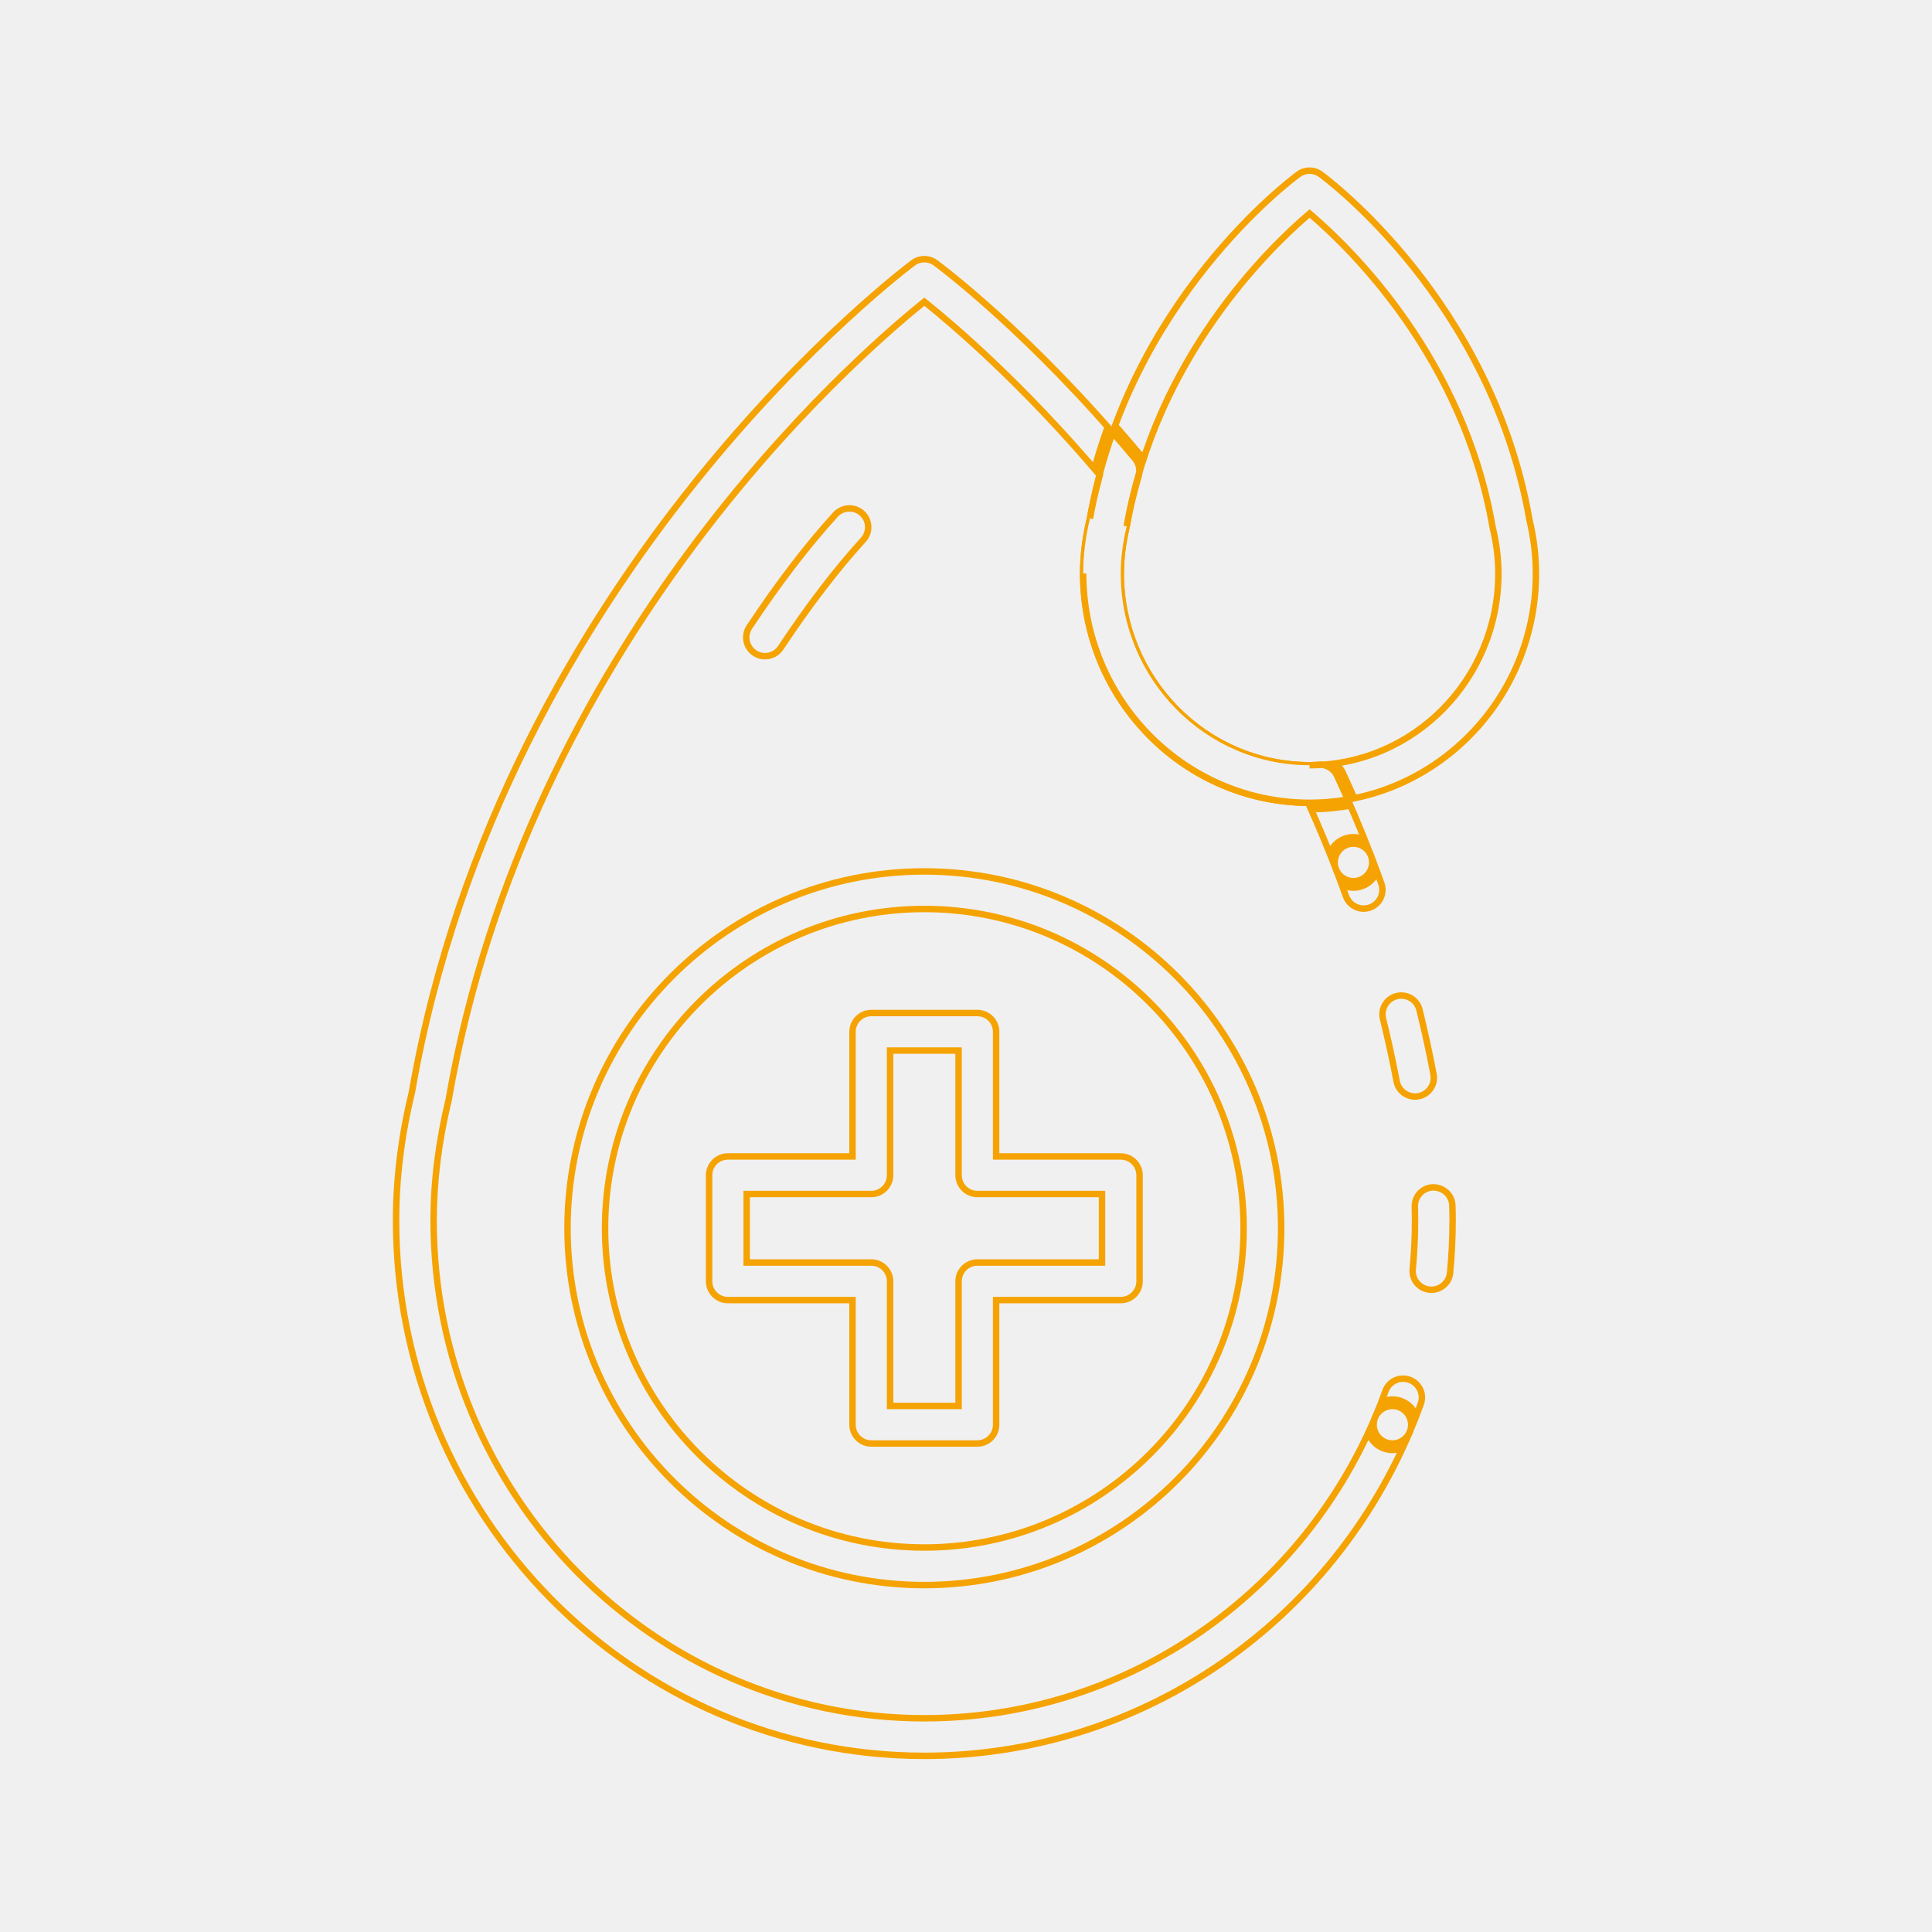
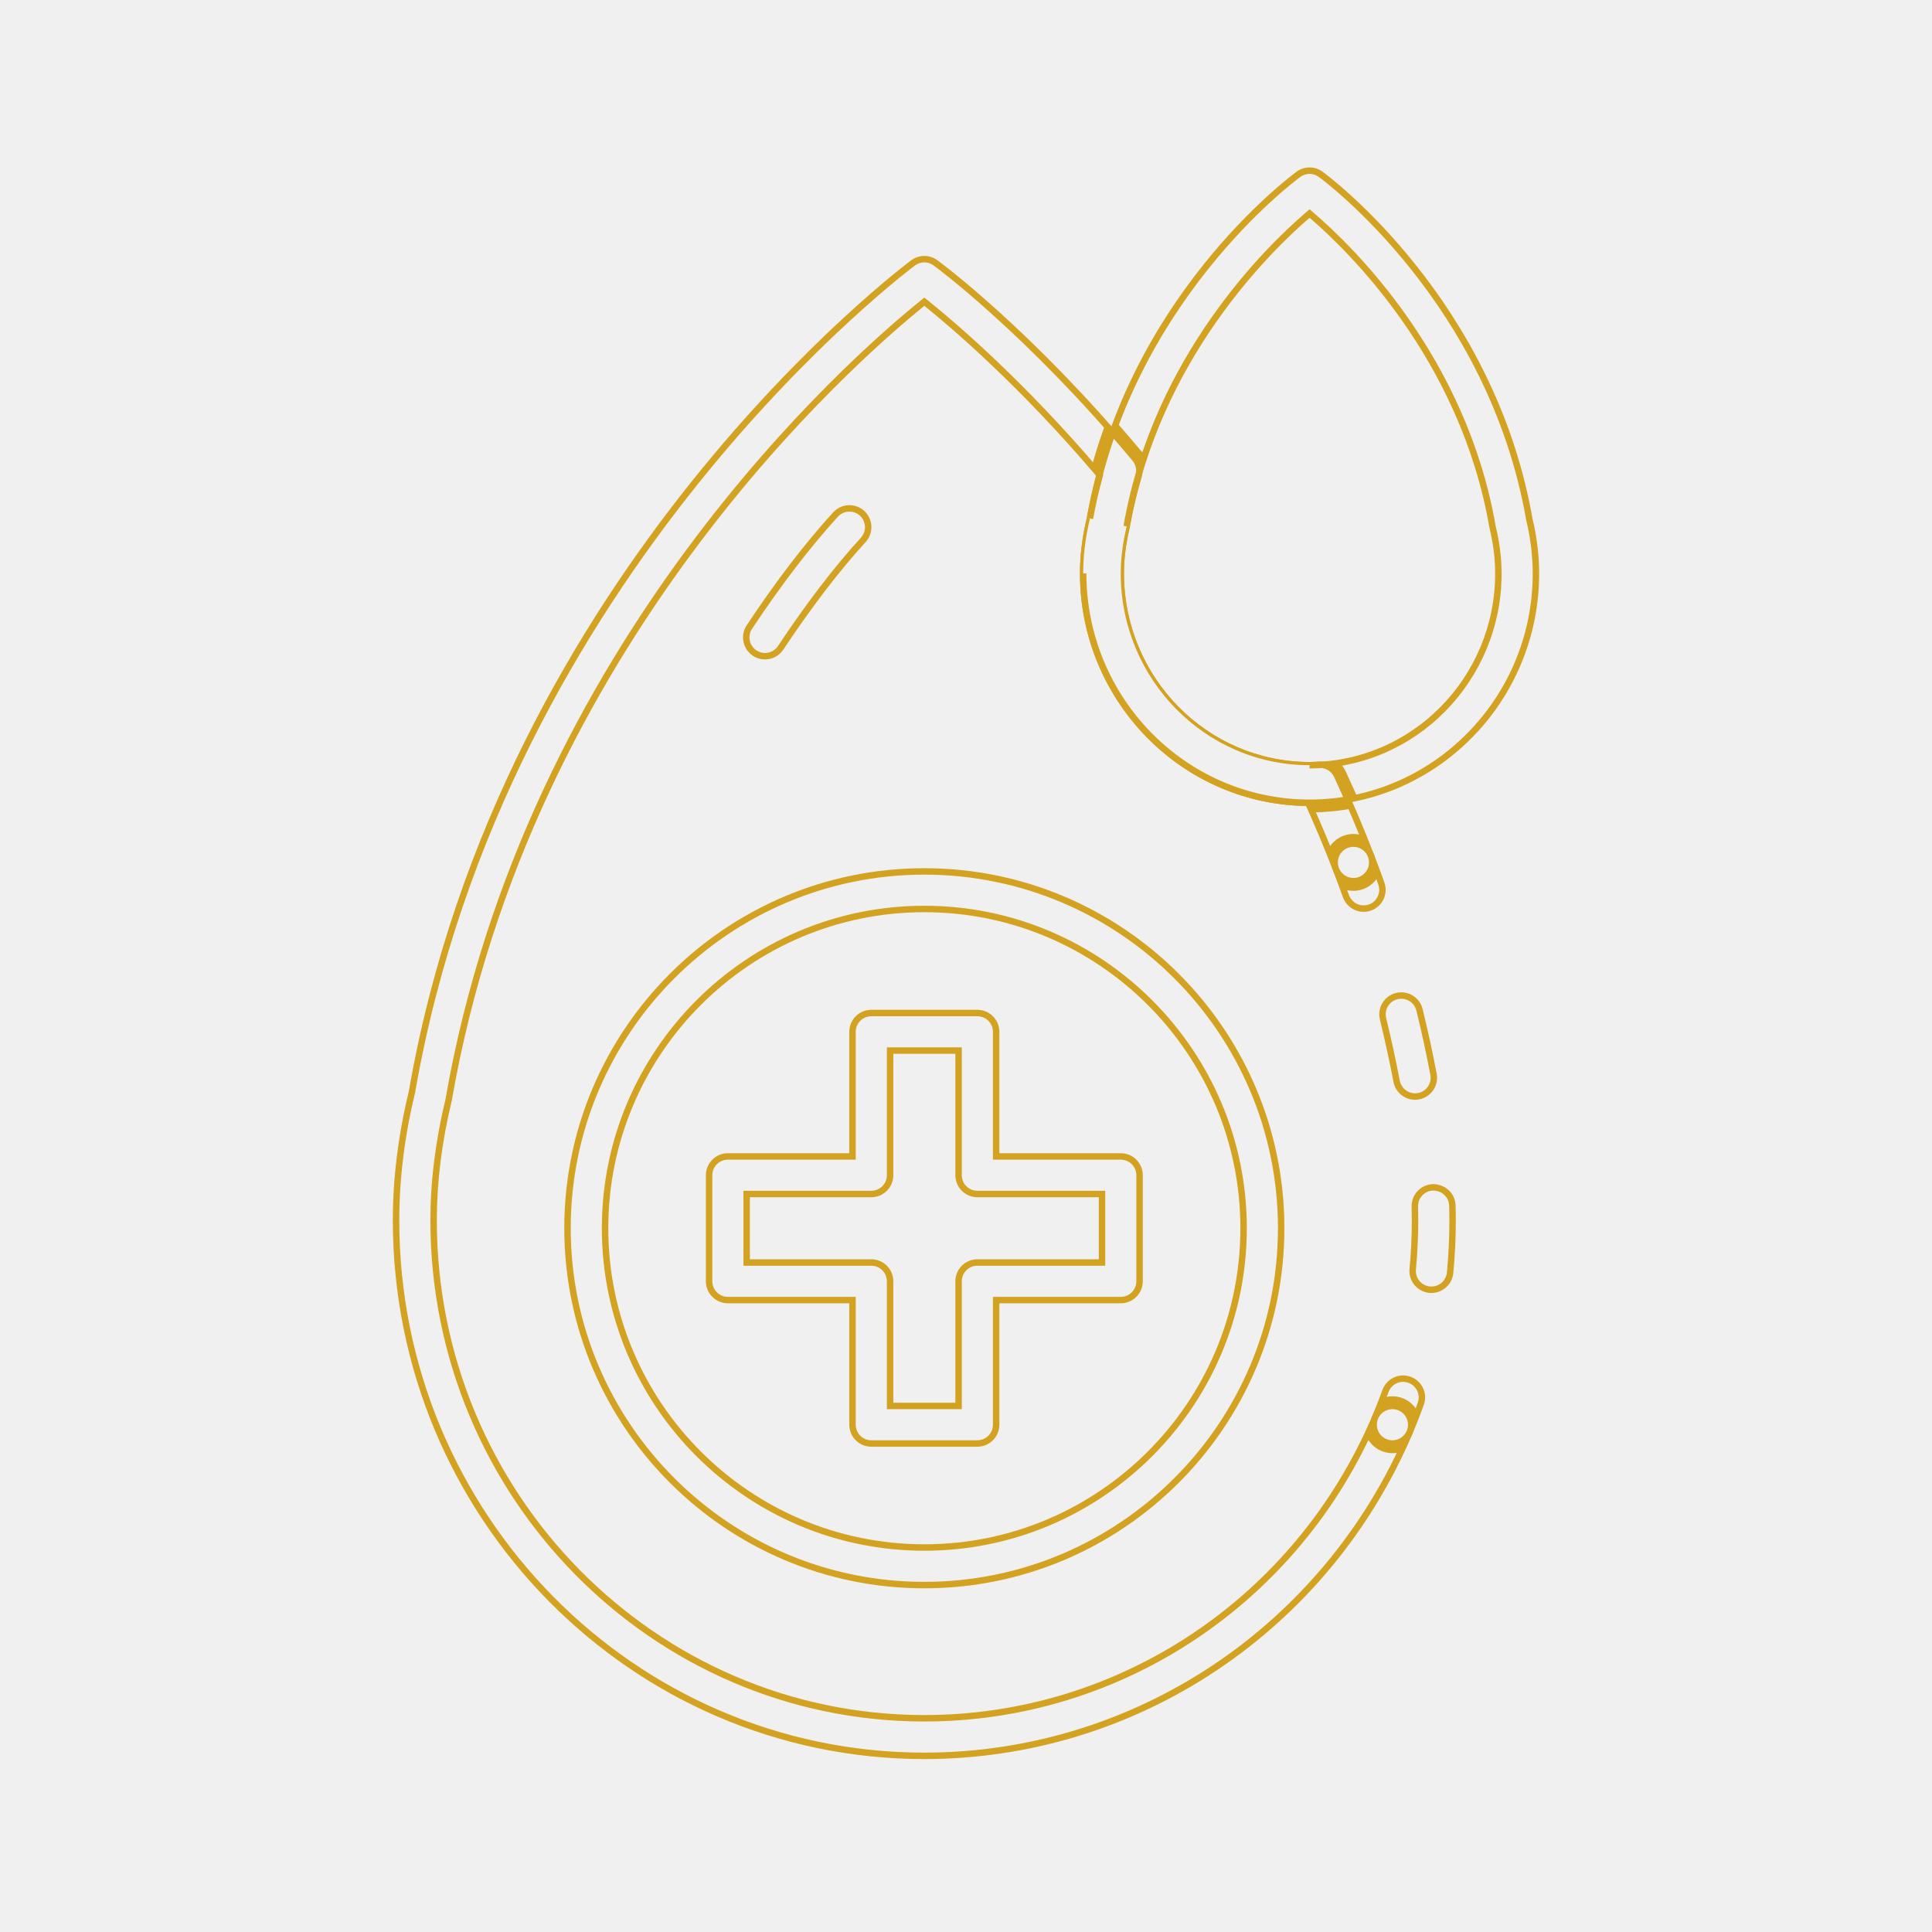
<svg xmlns="http://www.w3.org/2000/svg" width="300" height="300" viewBox="0 0 300 300" fill="none">
  <mask id="path-1-inside-1_3564_1316" fill="white">
    <path d="M216.213 224.647C215.768 224.647 215.314 224.56 214.878 224.375C213.143 223.637 212.334 221.631 213.07 219.894C213.637 218.56 214.169 217.205 214.662 215.835C215.303 214.06 217.26 213.138 219.035 213.78C220.809 214.42 221.73 216.378 221.09 218.152C220.551 219.642 219.975 221.117 219.36 222.567C218.806 223.866 217.543 224.647 216.213 224.647Z" />
    <path d="M222.273 200.773C222.165 200.773 222.055 200.769 221.944 200.758C220.065 200.577 218.688 198.909 218.868 197.032C219.106 194.544 219.226 192.011 219.226 189.501C219.226 188.794 219.215 188.089 219.195 187.386C219.137 185.5 220.621 183.926 222.507 183.87C224.451 183.868 225.967 185.329 226.023 187.182C226.048 187.952 226.059 188.723 226.059 189.501C226.059 192.226 225.927 194.979 225.669 197.681C225.501 199.45 224.013 200.773 222.273 200.773ZM219.727 170.772C218.119 170.772 216.686 169.63 216.375 167.994C215.766 164.785 215.057 161.529 214.269 158.317C213.82 156.484 214.941 154.634 216.774 154.185C218.609 153.738 220.457 154.857 220.905 156.689C221.721 160.016 222.456 163.392 223.087 166.717C223.438 168.572 222.222 170.36 220.369 170.711C220.154 170.751 219.938 170.772 219.727 170.772Z" />
    <path d="M211.747 141.589C210.346 141.589 209.034 140.722 208.531 139.328C208.024 137.915 207.504 136.521 206.972 135.138C206.296 133.377 207.174 131.402 208.936 130.723C210.689 130.057 212.672 130.922 213.351 132.687C213.9 134.115 214.438 135.559 214.963 137.02C215.599 138.794 214.679 140.751 212.901 141.39C212.521 141.525 212.129 141.589 211.747 141.589Z" />
    <path d="M143.53 273.146C98.023 273.146 61 235.625 61 189.504C61 182.998 61.829 176.276 63.467 169.524C77.611 88.016 140.875 40.869 141.513 40.402C142.714 39.521 144.349 39.521 145.55 40.402C146.141 40.835 160.202 51.237 176.626 70.9C177.353 71.772 177.6 72.945 177.287 74.035C176.44 76.976 175.855 79.448 175.443 81.819C174.822 84.421 174.529 86.781 174.529 89.049C174.529 105.191 187.457 118.322 203.348 118.322C203.628 118.322 203.904 118.3 204.179 118.282L204.793 118.244C206.161 118.173 207.475 118.956 208.062 120.219C209.959 124.313 211.739 128.507 213.348 132.686C214.027 134.446 213.15 136.423 211.389 137.101C209.638 137.777 207.652 136.903 206.974 135.141C205.687 131.801 204.285 128.449 202.802 125.149C183.395 124.853 167.696 108.772 167.696 89.049C167.696 86.24 168.054 83.34 168.757 80.431C169.089 78.487 169.569 76.345 170.226 73.91C158.386 59.958 147.82 50.938 143.534 47.491C132.794 56.164 82.438 100.146 70.15 170.912C68.596 177.358 67.831 183.54 67.831 189.502C67.831 231.856 101.789 266.313 143.529 266.313C173.787 266.313 201.082 248.091 213.069 219.893C213.807 218.161 215.814 217.351 217.55 218.085C219.287 218.823 220.096 220.83 219.36 222.567C206.297 253.293 176.533 273.146 143.53 273.146Z" />
    <path d="M143.529 246.63C112.702 246.63 87.622 221.55 87.622 190.72C87.622 159.893 112.702 134.814 143.529 134.814C174.359 134.814 199.438 159.894 199.438 190.72C199.438 221.55 174.359 246.63 143.529 246.63ZM143.529 141.646C116.47 141.646 94.454 163.661 94.454 190.72C94.454 217.782 116.47 239.797 143.529 239.797C170.591 239.797 192.606 217.782 192.606 190.72C192.606 163.661 170.591 141.646 143.529 141.646Z" />
    <path d="M151.764 224.645H135.296C133.41 224.645 131.879 223.115 131.879 221.229V202.374H113.024C111.138 202.374 109.608 200.844 109.608 198.958V182.489C109.608 180.603 111.138 179.073 113.024 179.073H131.879V160.218C131.879 158.332 133.41 156.802 135.296 156.802H151.764C153.65 156.802 155.18 158.332 155.18 160.218V179.073H174.035C175.921 179.073 177.451 180.603 177.451 182.489V198.958C177.451 200.844 175.921 202.374 174.035 202.374H155.18V221.229C155.18 223.115 153.65 224.645 151.764 224.645ZM138.712 217.813H148.348V198.957C148.348 197.071 149.878 195.541 151.764 195.541H170.62V185.905H151.764C149.878 185.905 148.348 184.375 148.348 182.489V163.634H138.712V182.489C138.712 184.375 137.182 185.905 135.296 185.905H116.441V195.541H135.296C137.182 195.541 138.712 197.071 138.712 198.957V217.813Z" />
    <path d="M118.79 102.394C118.141 102.394 117.485 102.209 116.904 101.824C115.332 100.781 114.903 98.662 115.946 97.089C120.492 90.235 125.011 84.335 129.376 79.555C130.651 78.161 132.808 78.067 134.202 79.337C135.595 80.609 135.692 82.769 134.42 84.164C130.292 88.685 125.992 94.303 121.639 100.866C120.981 101.858 119.896 102.394 118.79 102.394Z" />
    <path d="M203.347 125.153C183.689 125.153 167.696 108.956 167.696 89.049C167.696 86.24 168.054 83.34 168.757 80.431C174.633 46.55 200.243 27.457 201.33 26.661C202.531 25.78 204.163 25.78 205.364 26.661C206.451 27.454 232.01 46.508 237.966 80.539C238.653 83.413 239 86.273 239 89.048C239 108.956 223.008 125.153 203.347 125.153ZM203.352 33.816C197.383 38.947 179.951 55.867 175.443 81.819C174.822 84.421 174.529 86.781 174.529 89.049C174.529 105.191 187.457 118.322 203.348 118.322C219.24 118.322 232.168 105.191 232.168 89.049C232.168 86.781 231.874 84.422 231.299 82.037C231.281 81.966 231.265 81.893 231.254 81.819C226.733 55.787 209.323 38.931 203.352 33.816Z" />
  </mask>
-   <path d="M174.957 81.703C174.328 84.338 174.029 86.736 174.029 89.049H175.029C175.029 86.825 175.316 84.505 175.929 81.935L174.957 81.703ZM174.029 89.049C174.029 105.46 187.174 118.822 203.348 118.822V117.822C187.741 117.822 175.029 104.922 175.029 89.049H174.029ZM168.196 89.049C168.196 86.282 168.548 83.421 169.243 80.548L168.271 80.313C167.559 83.258 167.196 86.198 167.196 89.049H168.196ZM214.878 224.375L214.486 225.296L214.488 225.296L214.878 224.375ZM213.07 219.894L212.15 219.503L212.149 219.504L213.07 219.894ZM214.662 215.835L213.722 215.496L213.722 215.496L214.662 215.835ZM219.035 213.78L218.694 214.72L218.695 214.721L219.035 213.78ZM221.09 218.152L222.03 218.492L222.03 218.492L221.09 218.152ZM219.36 222.567L220.28 222.958L220.28 222.958L219.36 222.567ZM221.944 200.758L222.048 199.763L222.04 199.762L221.944 200.758ZM218.868 197.032L219.864 197.128L219.864 197.127L218.868 197.032ZM219.195 187.386L220.195 187.358L220.195 187.356L219.195 187.386ZM222.507 183.87L222.506 182.87L222.492 182.87L222.477 182.871L222.507 183.87ZM226.023 187.182L225.023 187.212L225.023 187.214L226.023 187.182ZM225.669 197.681L224.674 197.586L224.674 197.587L225.669 197.681ZM216.375 167.994L217.358 167.807V167.807L216.375 167.994ZM214.269 158.317L213.298 158.555L213.298 158.555L214.269 158.317ZM216.774 154.185L216.537 153.213L216.536 153.214L216.774 154.185ZM220.905 156.689L219.934 156.927L219.934 156.927L220.905 156.689ZM223.087 166.717L224.07 166.531L224.07 166.53L223.087 166.717ZM220.369 170.711L220.552 171.694L220.556 171.694L220.369 170.711ZM208.531 139.328L207.59 139.666L207.59 139.667L208.531 139.328ZM206.972 135.138L206.038 135.496L206.039 135.497L206.972 135.138ZM208.936 130.723L208.58 129.789L208.577 129.79L208.936 130.723ZM213.351 132.687L212.417 133.046L212.417 133.046L213.351 132.687ZM214.963 137.02L215.904 136.682L215.904 136.681L214.963 137.02ZM212.901 141.39L213.236 142.332L213.239 142.331L212.901 141.39ZM63.467 169.524L64.438 169.759L64.446 169.727L64.452 169.695L63.467 169.524ZM141.513 40.402L142.104 41.209L142.105 41.208L141.513 40.402ZM145.55 40.402L144.958 41.208L144.959 41.209L145.55 40.402ZM176.626 70.9L177.394 70.259L177.393 70.259L176.626 70.9ZM177.287 74.035L178.248 74.312L178.248 74.311L177.287 74.035ZM175.443 81.819L174.458 81.648L176.428 81.99L175.443 81.819ZM204.179 118.282L204.118 117.284L204.114 117.284L204.179 118.282ZM204.793 118.244L204.741 117.245L204.731 117.246L204.793 118.244ZM208.062 120.219L208.969 119.798L208.969 119.797L208.062 120.219ZM213.348 132.686L212.415 133.046L212.415 133.046L213.348 132.686ZM211.389 137.101L211.029 136.168L211.028 136.168L211.389 137.101ZM206.974 135.141L207.907 134.782L207.907 134.782L206.974 135.141ZM202.802 125.149L203.714 124.739L203.453 124.159L202.817 124.149L202.802 125.149ZM168.757 80.431L167.771 80.262L169.742 80.602L168.757 80.431ZM170.226 73.91L171.192 74.171L171.329 73.663L170.989 73.263L170.226 73.91ZM143.534 47.491L144.16 46.711L143.532 46.206L142.905 46.713L143.534 47.491ZM70.15 170.912L71.123 171.146L71.13 171.115L71.136 171.083L70.15 170.912ZM213.069 219.893L212.149 219.501L212.149 219.502L213.069 219.893ZM217.55 218.085L217.941 217.165L217.94 217.164L217.55 218.085ZM131.879 202.374H132.879V201.374H131.879V202.374ZM131.879 179.073V180.073H132.879V179.073H131.879ZM155.18 179.073H154.18V180.073H155.18V179.073ZM155.18 202.374V201.374H154.18V202.374H155.18ZM138.712 217.813H137.712V218.813H138.712V217.813ZM148.348 217.813V218.813H149.348V217.813H148.348ZM170.62 195.541V196.541H171.62V195.541H170.62ZM170.62 185.905H171.62V184.905H170.62V185.905ZM148.348 163.634H149.348V162.634H148.348V163.634ZM138.712 163.634V162.634H137.712V163.634H138.712ZM116.441 185.905V184.905H115.441V185.905H116.441ZM116.441 195.541H115.441V196.541H116.441V195.541ZM116.904 101.824L116.352 102.657L116.352 102.657L116.904 101.824ZM115.946 97.089L116.779 97.642L116.779 97.642L115.946 97.089ZM129.376 79.555L128.638 78.881L128.638 78.881L129.376 79.555ZM134.202 79.337L134.877 78.599L134.876 78.598L134.202 79.337ZM134.42 84.164L135.159 84.838L135.159 84.837L134.42 84.164ZM121.639 100.866L122.472 101.419L122.472 101.418L121.639 100.866ZM201.33 26.661L201.921 27.468L201.921 27.467L201.33 26.661ZM205.364 26.661L204.772 27.467L204.774 27.468L205.364 26.661ZM237.966 80.539L236.981 80.712L236.986 80.742L236.993 80.772L237.966 80.539ZM239 89.048H238V89.048L239 89.048ZM203.352 33.816L204.002 33.056L203.351 32.498L202.7 33.057L203.352 33.816ZM231.299 82.037L232.271 81.802L232.269 81.796L231.299 82.037ZM231.254 81.819L232.243 81.671L232.242 81.66L232.24 81.648L231.254 81.819ZM216.213 223.647C215.898 223.647 215.577 223.586 215.268 223.455L214.488 225.296C215.051 225.534 215.637 225.647 216.213 225.647V223.647ZM215.27 223.455C214.043 222.933 213.47 221.514 213.991 220.284L212.149 219.504C211.198 221.748 212.244 224.341 214.486 225.296L215.27 223.455ZM213.99 220.285C214.565 218.934 215.103 217.562 215.603 216.174L213.722 215.496C213.234 216.848 212.709 218.186 212.15 219.503L213.99 220.285ZM215.603 216.175C216.056 214.917 217.441 214.267 218.694 214.72L219.375 212.84C217.079 212.008 214.549 213.203 213.722 215.496L215.603 216.175ZM218.695 214.721C219.951 215.174 220.602 216.559 220.149 217.813L222.03 218.492C222.858 216.197 221.667 213.667 219.374 212.839L218.695 214.721ZM220.149 217.813C219.617 219.287 219.047 220.744 218.439 222.176L220.28 222.958C220.903 221.49 221.486 219.998 222.03 218.492L220.149 217.813ZM218.44 222.175C218.049 223.093 217.156 223.647 216.213 223.647V225.647C217.93 225.647 219.564 224.639 220.28 222.959L218.44 222.175ZM222.273 199.773C222.191 199.773 222.118 199.77 222.048 199.763L221.841 201.752C221.993 201.768 222.138 201.773 222.273 201.773V199.773ZM222.04 199.762C220.71 199.635 219.736 198.454 219.864 197.128L217.873 196.937C217.64 199.365 219.421 201.52 221.849 201.753L222.04 199.762ZM219.864 197.127C220.105 194.607 220.226 192.042 220.226 189.501H218.226C218.226 191.979 218.108 194.48 217.873 196.937L219.864 197.127ZM220.226 189.501C220.226 188.784 220.215 188.069 220.195 187.358L218.196 187.415C218.216 188.109 218.226 188.804 218.226 189.501H220.226ZM220.195 187.356C220.154 186.023 221.203 184.909 222.536 184.87L222.477 182.871C220.039 182.943 218.121 184.978 218.196 187.417L220.195 187.356ZM222.508 184.87C223.931 184.869 224.985 185.92 225.023 187.212L227.022 187.152C226.95 184.738 224.97 182.868 222.506 182.87L222.508 184.87ZM225.023 187.214C225.048 187.972 225.059 188.733 225.059 189.501H227.059C227.059 188.714 227.047 187.931 227.022 187.15L225.023 187.214ZM225.059 189.501C225.059 192.194 224.929 194.916 224.674 197.586L226.665 197.777C226.926 195.043 227.059 192.258 227.059 189.501H225.059ZM224.674 197.587C224.555 198.837 223.502 199.773 222.273 199.773V201.773C224.523 201.773 226.447 200.064 226.665 197.776L224.674 197.587ZM219.727 169.772C218.59 169.772 217.577 168.963 217.358 167.807L215.393 168.18C215.795 170.298 217.647 171.772 219.727 171.772V169.772ZM217.358 167.807C216.745 164.581 216.032 161.307 215.24 158.079L213.298 158.555C214.081 161.75 214.787 164.989 215.393 168.18L217.358 167.807ZM215.24 158.079C214.923 156.782 215.716 155.474 217.011 155.156L216.536 153.214C214.166 153.794 212.717 156.186 213.298 158.555L215.24 158.079ZM217.01 155.157C218.311 154.84 219.617 155.633 219.934 156.927L221.877 156.451C221.296 154.081 218.906 152.636 216.537 153.213L217.01 155.157ZM219.934 156.927C220.746 160.237 221.477 163.596 222.105 166.904L224.07 166.53C223.435 163.188 222.697 159.795 221.877 156.451L219.934 156.927ZM222.105 166.903C222.353 168.216 221.492 169.481 220.183 169.729L220.556 171.694C222.952 171.239 224.523 168.927 224.07 166.531L222.105 166.903ZM220.186 169.728C220.029 169.758 219.874 169.772 219.727 169.772V171.772C220.002 171.772 220.279 171.745 220.552 171.694L220.186 169.728ZM211.747 140.589C210.755 140.589 209.827 139.975 209.472 138.989L207.59 139.667C208.24 141.47 209.937 142.589 211.747 142.589V140.589ZM209.472 138.99C208.963 137.57 208.439 136.168 207.905 134.779L206.039 135.497C206.568 136.874 207.086 138.261 207.59 139.666L209.472 138.99ZM207.906 134.78C207.428 133.534 208.048 132.137 209.295 131.657L208.577 129.79C206.3 130.667 205.165 133.22 206.038 135.496L207.906 134.78ZM209.292 131.658C210.536 131.185 211.939 131.802 212.417 133.046L214.284 132.329C213.406 130.042 210.841 128.929 208.58 129.789L209.292 131.658ZM212.417 133.046C212.964 134.468 213.5 135.904 214.022 137.358L215.904 136.681C215.376 135.213 214.836 133.763 214.284 132.328L212.417 133.046ZM214.022 137.357C214.472 138.613 213.82 139.997 212.563 140.448L213.239 142.331C215.537 141.506 216.726 138.975 215.904 136.682L214.022 137.357ZM212.567 140.447C212.295 140.544 212.016 140.589 211.747 140.589V142.589C212.242 142.589 212.747 142.506 213.236 142.332L212.567 140.447ZM143.53 272.146C98.588 272.146 62 235.086 62 189.504H60C60 236.165 97.458 274.146 143.53 274.146V272.146ZM62 189.504C62 183.083 62.819 176.439 64.438 169.759L62.495 169.288C60.84 176.112 60 182.914 60 189.504H62ZM64.452 169.695C78.527 88.587 141.514 41.641 142.104 41.209L140.922 39.595C140.236 40.098 76.695 87.445 62.481 169.353L64.452 169.695ZM142.105 41.208C142.954 40.586 144.109 40.586 144.958 41.208L146.141 39.596C144.588 38.456 142.475 38.456 140.922 39.596L142.105 41.208ZM144.959 41.209C145.505 41.609 159.5 51.957 175.858 71.541L177.393 70.259C160.903 50.517 146.777 40.062 146.141 39.595L144.959 41.209ZM175.858 71.54C176.373 72.157 176.547 72.988 176.325 73.759L178.248 74.311C178.652 72.903 178.333 71.386 177.394 70.259L175.858 71.54ZM176.326 73.758C175.471 76.725 174.877 79.234 174.458 81.648L176.428 81.99C176.832 79.663 177.408 77.226 178.248 74.312L176.326 73.758ZM203.348 119.322C203.67 119.322 203.989 119.296 204.245 119.28L204.114 117.284C203.818 117.303 203.586 117.322 203.348 117.322V119.322ZM204.241 119.28L204.854 119.242L204.731 117.246L204.118 117.284L204.241 119.28ZM204.844 119.242C205.806 119.193 206.74 119.747 207.155 120.64L208.969 119.797C208.21 118.164 206.516 117.153 204.741 117.245L204.844 119.242ZM207.155 120.639C209.043 124.714 210.813 128.888 212.415 133.046L214.281 132.327C212.664 128.127 210.876 123.912 208.969 119.798L207.155 120.639ZM212.415 133.046C212.895 134.29 212.275 135.688 211.029 136.168L211.748 138.034C214.025 137.157 215.158 134.601 214.281 132.327L212.415 133.046ZM211.028 136.168C209.793 136.645 208.387 136.027 207.907 134.782L206.041 135.501C206.918 137.779 209.484 138.909 211.749 138.034L211.028 136.168ZM207.907 134.782C206.613 131.424 205.204 128.055 203.714 124.739L201.89 125.559C203.366 128.843 204.76 132.178 206.041 135.501L207.907 134.782ZM202.817 124.149C183.967 123.862 168.696 108.236 168.696 89.049H166.696C166.696 109.307 182.823 125.844 202.787 126.149L202.817 124.149ZM169.743 80.599C170.068 78.692 170.54 76.582 171.192 74.171L169.261 73.649C168.597 76.108 168.109 78.281 167.771 80.262L169.743 80.599ZM170.989 73.263C159.098 59.252 148.483 50.188 144.16 46.711L142.907 48.27C147.157 51.688 157.674 60.665 169.464 74.557L170.989 73.263ZM142.905 46.713C132.109 55.432 81.516 99.61 69.165 170.741L71.136 171.083C83.36 100.683 133.479 56.897 144.162 48.269L142.905 46.713ZM69.178 170.678C67.607 177.192 66.831 183.454 66.831 189.502H68.831C68.831 183.626 69.584 177.523 71.123 171.146L69.178 170.678ZM66.831 189.502C66.831 232.395 101.223 267.313 143.529 267.313V265.313C102.355 265.313 68.831 231.318 68.831 189.502H66.831ZM143.529 267.313C174.195 267.313 201.848 248.846 213.99 220.285L212.149 219.502C200.316 247.337 173.379 265.313 143.529 265.313V267.313ZM213.989 220.285C214.511 219.061 215.931 218.486 217.161 219.006L217.94 217.164C215.696 216.216 213.104 217.261 212.149 219.501L213.989 220.285ZM217.159 219.006C218.387 219.528 218.96 220.947 218.439 222.177L220.28 222.957C221.231 220.713 220.188 218.119 217.941 217.165L217.159 219.006ZM218.439 222.176C205.531 252.538 176.125 272.146 143.53 272.146V274.146C176.94 274.146 207.063 254.047 220.28 222.958L218.439 222.176ZM143.529 245.63C113.254 245.63 88.622 220.998 88.622 190.72H86.622C86.622 222.102 112.15 247.63 143.529 247.63V245.63ZM88.622 190.72C88.622 160.446 113.254 135.814 143.529 135.814V133.814C112.15 133.814 86.622 159.341 86.622 190.72H88.622ZM143.529 135.814C173.806 135.814 198.438 160.446 198.438 190.72H200.438C200.438 159.342 174.911 133.814 143.529 133.814V135.814ZM198.438 190.72C198.438 220.998 173.806 245.63 143.529 245.63V247.63C174.911 247.63 200.438 222.102 200.438 190.72H198.438ZM143.529 140.646C115.917 140.646 93.454 163.109 93.454 190.72H95.454C95.454 164.214 117.022 142.646 143.529 142.646V140.646ZM93.454 190.72C93.454 218.335 115.917 240.797 143.529 240.797V238.797C117.022 238.797 95.454 217.23 95.454 190.72H93.454ZM143.529 240.797C171.143 240.797 193.606 218.335 193.606 190.72H191.606C191.606 217.23 170.039 238.797 143.529 238.797V240.797ZM193.606 190.72C193.606 163.109 171.143 140.646 143.529 140.646V142.646C170.039 142.646 191.606 164.214 191.606 190.72H193.606ZM151.764 223.645H135.296V225.645H151.764V223.645ZM135.296 223.645C133.962 223.645 132.879 222.562 132.879 221.229H130.879C130.879 223.667 132.857 225.645 135.296 225.645V223.645ZM132.879 221.229V202.374H130.879V221.229H132.879ZM131.879 201.374H113.024V203.374H131.879V201.374ZM113.024 201.374C111.691 201.374 110.608 200.291 110.608 198.958H108.608C108.608 201.396 110.586 203.374 113.024 203.374V201.374ZM110.608 198.958V182.489H108.608V198.958H110.608ZM110.608 182.489C110.608 181.155 111.691 180.073 113.024 180.073V178.073C110.586 178.073 108.608 180.051 108.608 182.489H110.608ZM113.024 180.073H131.879V178.073H113.024V180.073ZM132.879 179.073V160.218H130.879V179.073H132.879ZM132.879 160.218C132.879 158.884 133.962 157.802 135.296 157.802V155.802C132.857 155.802 130.879 157.78 130.879 160.218H132.879ZM135.296 157.802H151.764V155.802H135.296V157.802ZM151.764 157.802C153.098 157.802 154.18 158.884 154.18 160.218H156.18C156.18 157.78 154.202 155.802 151.764 155.802V157.802ZM154.18 160.218V179.073H156.18V160.218H154.18ZM155.18 180.073H174.035V178.073H155.18V180.073ZM174.035 180.073C175.369 180.073 176.451 181.155 176.451 182.489H178.451C178.451 180.051 176.473 178.073 174.035 178.073V180.073ZM176.451 182.489V198.958H178.451V182.489H176.451ZM176.451 198.958C176.451 200.291 175.369 201.374 174.035 201.374V203.374C176.473 203.374 178.451 201.396 178.451 198.958H176.451ZM174.035 201.374H155.18V203.374H174.035V201.374ZM154.18 202.374V221.229H156.18V202.374H154.18ZM154.18 221.229C154.18 222.562 153.098 223.645 151.764 223.645V225.645C154.202 225.645 156.18 223.667 156.18 221.229H154.18ZM138.712 218.813H148.348V216.813H138.712V218.813ZM149.348 217.813V198.957H147.348V217.813H149.348ZM149.348 198.957C149.348 197.623 150.43 196.541 151.764 196.541V194.541C149.326 194.541 147.348 196.519 147.348 198.957H149.348ZM151.764 196.541H170.62V194.541H151.764V196.541ZM171.62 195.541V185.905H169.62V195.541H171.62ZM170.62 184.905H151.764V186.905H170.62V184.905ZM151.764 184.905C150.43 184.905 149.348 183.822 149.348 182.489H147.348C147.348 184.927 149.326 186.905 151.764 186.905V184.905ZM149.348 182.489V163.634H147.348V182.489H149.348ZM148.348 162.634H138.712V164.634H148.348V162.634ZM137.712 163.634V182.489H139.712V163.634H137.712ZM137.712 182.489C137.712 183.822 136.629 184.905 135.296 184.905V186.905C137.734 186.905 139.712 184.927 139.712 182.489H137.712ZM135.296 184.905H116.441V186.905H135.296V184.905ZM115.441 185.905V195.541H117.441V185.905H115.441ZM116.441 196.541H135.296V194.541H116.441V196.541ZM135.296 196.541C136.629 196.541 137.712 197.623 137.712 198.957H139.712C139.712 196.519 137.734 194.541 135.296 194.541V196.541ZM137.712 198.957V217.813H139.712V198.957H137.712ZM118.79 101.394C118.332 101.394 117.869 101.264 117.457 100.991L116.352 102.657C117.101 103.155 117.951 103.394 118.79 103.394V101.394ZM117.457 100.991C116.345 100.253 116.041 98.754 116.779 97.642L115.113 96.536C113.764 98.569 114.319 101.309 116.352 102.657L117.457 100.991ZM116.779 97.642C121.304 90.82 125.792 84.962 130.115 80.23L128.638 78.881C124.23 83.707 119.68 89.65 115.113 96.537L116.779 97.642ZM130.115 80.23C131.015 79.244 132.541 79.177 133.529 80.077L134.876 78.598C133.075 76.958 130.286 77.077 128.638 78.881L130.115 80.23ZM133.528 80.076C134.512 80.975 134.582 82.502 133.681 83.49L135.159 84.837C136.803 83.035 136.677 80.244 134.877 78.599L133.528 80.076ZM133.682 83.489C129.511 88.057 125.179 93.719 120.806 100.313L122.472 101.418C126.804 94.888 131.074 89.312 135.159 84.838L133.682 83.489ZM120.806 100.313C120.34 101.014 119.575 101.394 118.79 101.394V103.394C120.217 103.394 121.621 102.701 122.472 101.419L120.806 100.313ZM203.347 124.153C184.253 124.153 168.696 108.416 168.696 89.049H166.696C166.696 109.496 183.125 126.153 203.347 126.153V124.153ZM169.742 80.602C175.549 47.119 200.885 28.226 201.921 27.468L200.739 25.854C199.6 26.688 173.717 45.981 167.771 80.26L169.742 80.602ZM201.921 27.467C202.771 26.844 203.924 26.844 204.772 27.467L205.956 25.855C204.403 24.715 202.292 24.715 200.739 25.854L201.921 27.467ZM204.774 27.468C205.807 28.222 231.094 47.076 236.981 80.712L238.951 80.367C232.926 45.939 207.096 26.686 205.954 25.853L204.774 27.468ZM236.993 80.772C237.663 83.574 238 86.356 238 89.048H240C240 86.19 239.642 83.252 238.938 80.307L236.993 80.772ZM238 89.048C238 108.416 222.444 124.153 203.347 124.153V126.153C223.572 126.153 240 109.496 240 89.048L238 89.048ZM202.7 33.057C196.668 38.242 179.025 55.354 174.458 81.648L176.428 81.99C180.877 56.379 198.098 39.651 204.004 34.574L202.7 33.057ZM203.348 119.322C219.807 119.322 233.168 105.729 233.168 89.049H231.168C231.168 104.654 218.673 117.322 203.348 117.322V119.322ZM233.168 89.049C233.168 86.695 232.863 84.257 232.271 81.802L230.327 82.272C230.885 84.586 231.168 86.867 231.168 89.049H233.168ZM232.269 81.796C232.256 81.744 232.248 81.703 232.243 81.671L230.265 81.967C230.283 82.082 230.306 82.189 230.328 82.278L232.269 81.796ZM232.24 81.648C227.659 55.274 210.038 38.227 204.002 33.056L202.701 34.575C208.608 39.636 225.807 56.3 230.269 81.99L232.24 81.648Z" fill="#f5a302" mask="url(#path-1-inside-1_3564_1316)" />
+   <path d="M174.957 81.703C174.328 84.338 174.029 86.736 174.029 89.049H175.029C175.029 86.825 175.316 84.505 175.929 81.935L174.957 81.703ZM174.029 89.049C174.029 105.46 187.174 118.822 203.348 118.822V117.822C187.741 117.822 175.029 104.922 175.029 89.049H174.029ZM168.196 89.049C168.196 86.282 168.548 83.421 169.243 80.548L168.271 80.313C167.559 83.258 167.196 86.198 167.196 89.049H168.196ZM214.878 224.375L214.486 225.296L214.488 225.296L214.878 224.375ZM213.07 219.894L212.15 219.503L212.149 219.504L213.07 219.894ZM214.662 215.835L213.722 215.496L213.722 215.496L214.662 215.835ZM219.035 213.78L218.694 214.72L218.695 214.721L219.035 213.78ZM221.09 218.152L222.03 218.492L222.03 218.492L221.09 218.152ZM219.36 222.567L220.28 222.958L220.28 222.958L219.36 222.567ZM221.944 200.758L222.048 199.763L222.04 199.762L221.944 200.758ZM218.868 197.032L219.864 197.128L219.864 197.127L218.868 197.032ZM219.195 187.386L220.195 187.358L220.195 187.356L219.195 187.386ZM222.507 183.87L222.506 182.87L222.492 182.87L222.477 182.871L222.507 183.87ZM226.023 187.182L225.023 187.212L225.023 187.214L226.023 187.182ZM225.669 197.681L224.674 197.586L224.674 197.587L225.669 197.681ZM216.375 167.994L217.358 167.807V167.807L216.375 167.994ZM214.269 158.317L213.298 158.555L213.298 158.555L214.269 158.317ZM216.774 154.185L216.537 153.213L216.536 153.214L216.774 154.185ZM220.905 156.689L219.934 156.927L219.934 156.927L220.905 156.689ZM223.087 166.717L224.07 166.531L224.07 166.53L223.087 166.717ZM220.369 170.711L220.552 171.694L220.556 171.694L220.369 170.711ZM208.531 139.328L207.59 139.666L207.59 139.667L208.531 139.328ZM206.972 135.138L206.038 135.496L206.039 135.497L206.972 135.138ZM208.936 130.723L208.58 129.789L208.577 129.79L208.936 130.723ZM213.351 132.687L212.417 133.046L212.417 133.046L213.351 132.687ZM214.963 137.02L215.904 136.682L215.904 136.681L214.963 137.02ZM212.901 141.39L213.236 142.332L213.239 142.331L212.901 141.39ZM63.467 169.524L64.438 169.759L64.446 169.727L64.452 169.695L63.467 169.524ZM141.513 40.402L142.104 41.209L142.105 41.208L141.513 40.402ZM145.55 40.402L144.958 41.208L144.959 41.209L145.55 40.402ZM176.626 70.9L177.394 70.259L177.393 70.259L176.626 70.9ZM177.287 74.035L178.248 74.312L178.248 74.311L177.287 74.035ZM175.443 81.819L174.458 81.648L176.428 81.99L175.443 81.819ZM204.179 118.282L204.118 117.284L204.114 117.284L204.179 118.282ZM204.793 118.244L204.741 117.245L204.731 117.246L204.793 118.244ZM208.062 120.219L208.969 119.798L208.969 119.797L208.062 120.219ZM213.348 132.686L212.415 133.046L212.415 133.046L213.348 132.686ZM211.389 137.101L211.029 136.168L211.028 136.168L211.389 137.101ZM206.974 135.141L207.907 134.782L207.907 134.782L206.974 135.141ZM202.802 125.149L203.714 124.739L203.453 124.159L202.817 124.149L202.802 125.149ZM168.757 80.431L167.771 80.262L169.742 80.602L168.757 80.431ZM170.226 73.91L171.192 74.171L171.329 73.663L170.989 73.263L170.226 73.91ZM143.534 47.491L144.16 46.711L143.532 46.206L142.905 46.713L143.534 47.491ZM70.15 170.912L71.123 171.146L71.13 171.115L71.136 171.083L70.15 170.912ZM213.069 219.893L212.149 219.501L212.149 219.502L213.069 219.893ZM217.55 218.085L217.941 217.165L217.94 217.164L217.55 218.085ZM131.879 202.374H132.879V201.374H131.879V202.374ZM131.879 179.073V180.073H132.879V179.073H131.879ZM155.18 179.073H154.18V180.073H155.18V179.073ZM155.18 202.374V201.374H154.18V202.374H155.18ZM138.712 217.813H137.712V218.813H138.712V217.813ZM148.348 217.813V218.813H149.348V217.813H148.348ZM170.62 195.541V196.541H171.62V195.541H170.62ZM170.62 185.905H171.62V184.905H170.62V185.905ZM148.348 163.634H149.348V162.634H148.348V163.634ZM138.712 163.634V162.634H137.712V163.634H138.712ZM116.441 185.905V184.905H115.441V185.905H116.441ZM116.441 195.541H115.441V196.541H116.441V195.541ZM116.904 101.824L116.352 102.657L116.352 102.657L116.904 101.824ZM115.946 97.089L116.779 97.642L116.779 97.642L115.946 97.089ZM129.376 79.555L128.638 78.881L128.638 78.881L129.376 79.555ZM134.202 79.337L134.877 78.599L134.876 78.598L134.202 79.337ZM134.42 84.164L135.159 84.838L135.159 84.837L134.42 84.164ZM121.639 100.866L122.472 101.419L122.472 101.418L121.639 100.866ZM201.33 26.661L201.921 27.468L201.921 27.467L201.33 26.661ZM205.364 26.661L204.772 27.467L204.774 27.468L205.364 26.661ZM237.966 80.539L236.981 80.712L236.986 80.742L236.993 80.772L237.966 80.539ZM239 89.048H238V89.048L239 89.048ZM203.352 33.816L204.002 33.056L203.351 32.498L202.7 33.057L203.352 33.816ZM231.299 82.037L232.271 81.802L232.269 81.796L231.299 82.037ZM231.254 81.819L232.243 81.671L232.242 81.66L232.24 81.648L231.254 81.819ZM216.213 223.647C215.898 223.647 215.577 223.586 215.268 223.455L214.488 225.296C215.051 225.534 215.637 225.647 216.213 225.647V223.647ZM215.27 223.455C214.043 222.933 213.47 221.514 213.991 220.284L212.149 219.504C211.198 221.748 212.244 224.341 214.486 225.296L215.27 223.455ZM213.99 220.285C214.565 218.934 215.103 217.562 215.603 216.174L213.722 215.496C213.234 216.848 212.709 218.186 212.15 219.503L213.99 220.285ZM215.603 216.175C216.056 214.917 217.441 214.267 218.694 214.72L219.375 212.84C217.079 212.008 214.549 213.203 213.722 215.496L215.603 216.175ZM218.695 214.721C219.951 215.174 220.602 216.559 220.149 217.813L222.03 218.492C222.858 216.197 221.667 213.667 219.374 212.839L218.695 214.721ZM220.149 217.813C219.617 219.287 219.047 220.744 218.439 222.176L220.28 222.958C220.903 221.49 221.486 219.998 222.03 218.492L220.149 217.813ZM218.44 222.175C218.049 223.093 217.156 223.647 216.213 223.647V225.647C217.93 225.647 219.564 224.639 220.28 222.959L218.44 222.175ZM222.273 199.773C222.191 199.773 222.118 199.77 222.048 199.763L221.841 201.752C221.993 201.768 222.138 201.773 222.273 201.773V199.773ZM222.04 199.762C220.71 199.635 219.736 198.454 219.864 197.128L217.873 196.937C217.64 199.365 219.421 201.52 221.849 201.753L222.04 199.762ZM219.864 197.127C220.105 194.607 220.226 192.042 220.226 189.501H218.226C218.226 191.979 218.108 194.48 217.873 196.937L219.864 197.127ZM220.226 189.501C220.226 188.784 220.215 188.069 220.195 187.358L218.196 187.415C218.216 188.109 218.226 188.804 218.226 189.501H220.226ZM220.195 187.356C220.154 186.023 221.203 184.909 222.536 184.87L222.477 182.871C220.039 182.943 218.121 184.978 218.196 187.417L220.195 187.356ZM222.508 184.87C223.931 184.869 224.985 185.92 225.023 187.212L227.022 187.152C226.95 184.738 224.97 182.868 222.506 182.87L222.508 184.87ZM225.023 187.214C225.048 187.972 225.059 188.733 225.059 189.501H227.059C227.059 188.714 227.047 187.931 227.022 187.15L225.023 187.214ZM225.059 189.501C225.059 192.194 224.929 194.916 224.674 197.586L226.665 197.777C226.926 195.043 227.059 192.258 227.059 189.501H225.059ZM224.674 197.587C224.555 198.837 223.502 199.773 222.273 199.773V201.773C224.523 201.773 226.447 200.064 226.665 197.776L224.674 197.587ZM219.727 169.772C218.59 169.772 217.577 168.963 217.358 167.807L215.393 168.18C215.795 170.298 217.647 171.772 219.727 171.772V169.772ZM217.358 167.807C216.745 164.581 216.032 161.307 215.24 158.079L213.298 158.555C214.081 161.75 214.787 164.989 215.393 168.18L217.358 167.807ZM215.24 158.079C214.923 156.782 215.716 155.474 217.011 155.156L216.536 153.214C214.166 153.794 212.717 156.186 213.298 158.555L215.24 158.079ZM217.01 155.157C218.311 154.84 219.617 155.633 219.934 156.927L221.877 156.451C221.296 154.081 218.906 152.636 216.537 153.213L217.01 155.157ZM219.934 156.927C220.746 160.237 221.477 163.596 222.105 166.904L224.07 166.53C223.435 163.188 222.697 159.795 221.877 156.451L219.934 156.927ZM222.105 166.903C222.353 168.216 221.492 169.481 220.183 169.729L220.556 171.694C222.952 171.239 224.523 168.927 224.07 166.531L222.105 166.903ZM220.186 169.728C220.029 169.758 219.874 169.772 219.727 169.772V171.772C220.002 171.772 220.279 171.745 220.552 171.694L220.186 169.728ZM211.747 140.589C210.755 140.589 209.827 139.975 209.472 138.989L207.59 139.667C208.24 141.47 209.937 142.589 211.747 142.589V140.589ZM209.472 138.99C208.963 137.57 208.439 136.168 207.905 134.779L206.039 135.497C206.568 136.874 207.086 138.261 207.59 139.666L209.472 138.99ZM207.906 134.78C207.428 133.534 208.048 132.137 209.295 131.657L208.577 129.79C206.3 130.667 205.165 133.22 206.038 135.496L207.906 134.78ZM209.292 131.658C210.536 131.185 211.939 131.802 212.417 133.046L214.284 132.329C213.406 130.042 210.841 128.929 208.58 129.789L209.292 131.658ZM212.417 133.046C212.964 134.468 213.5 135.904 214.022 137.358L215.904 136.681C215.376 135.213 214.836 133.763 214.284 132.328L212.417 133.046ZM214.022 137.357C214.472 138.613 213.82 139.997 212.563 140.448L213.239 142.331C215.537 141.506 216.726 138.975 215.904 136.682L214.022 137.357ZM212.567 140.447C212.295 140.544 212.016 140.589 211.747 140.589V142.589C212.242 142.589 212.747 142.506 213.236 142.332L212.567 140.447ZM143.53 272.146C98.588 272.146 62 235.086 62 189.504H60C60 236.165 97.458 274.146 143.53 274.146V272.146ZM62 189.504C62 183.083 62.819 176.439 64.438 169.759L62.495 169.288C60.84 176.112 60 182.914 60 189.504H62ZM64.452 169.695C78.527 88.587 141.514 41.641 142.104 41.209L140.922 39.595C140.236 40.098 76.695 87.445 62.481 169.353L64.452 169.695ZM142.105 41.208C142.954 40.586 144.109 40.586 144.958 41.208L146.141 39.596C144.588 38.456 142.475 38.456 140.922 39.596L142.105 41.208ZM144.959 41.209C145.505 41.609 159.5 51.957 175.858 71.541L177.393 70.259C160.903 50.517 146.777 40.062 146.141 39.595L144.959 41.209ZM175.858 71.54C176.373 72.157 176.547 72.988 176.325 73.759L178.248 74.311C178.652 72.903 178.333 71.386 177.394 70.259L175.858 71.54ZM176.326 73.758C175.471 76.725 174.877 79.234 174.458 81.648L176.428 81.99C176.832 79.663 177.408 77.226 178.248 74.312L176.326 73.758ZM203.348 119.322C203.67 119.322 203.989 119.296 204.245 119.28L204.114 117.284C203.818 117.303 203.586 117.322 203.348 117.322V119.322ZM204.241 119.28L204.854 119.242L204.731 117.246L204.118 117.284L204.241 119.28ZM204.844 119.242C205.806 119.193 206.74 119.747 207.155 120.64L208.969 119.797C208.21 118.164 206.516 117.153 204.741 117.245L204.844 119.242ZM207.155 120.639C209.043 124.714 210.813 128.888 212.415 133.046L214.281 132.327C212.664 128.127 210.876 123.912 208.969 119.798L207.155 120.639ZM212.415 133.046C212.895 134.29 212.275 135.688 211.029 136.168L211.748 138.034C214.025 137.157 215.158 134.601 214.281 132.327L212.415 133.046ZM211.028 136.168C209.793 136.645 208.387 136.027 207.907 134.782L206.041 135.501C206.918 137.779 209.484 138.909 211.749 138.034L211.028 136.168ZM207.907 134.782C206.613 131.424 205.204 128.055 203.714 124.739L201.89 125.559C203.366 128.843 204.76 132.178 206.041 135.501L207.907 134.782ZM202.817 124.149C183.967 123.862 168.696 108.236 168.696 89.049H166.696C166.696 109.307 182.823 125.844 202.787 126.149L202.817 124.149ZM169.743 80.599C170.068 78.692 170.54 76.582 171.192 74.171L169.261 73.649C168.597 76.108 168.109 78.281 167.771 80.262L169.743 80.599ZM170.989 73.263C159.098 59.252 148.483 50.188 144.16 46.711L142.907 48.27C147.157 51.688 157.674 60.665 169.464 74.557L170.989 73.263ZM142.905 46.713C132.109 55.432 81.516 99.61 69.165 170.741L71.136 171.083C83.36 100.683 133.479 56.897 144.162 48.269L142.905 46.713ZM69.178 170.678C67.607 177.192 66.831 183.454 66.831 189.502H68.831C68.831 183.626 69.584 177.523 71.123 171.146L69.178 170.678ZM66.831 189.502C66.831 232.395 101.223 267.313 143.529 267.313V265.313C102.355 265.313 68.831 231.318 68.831 189.502H66.831ZM143.529 267.313C174.195 267.313 201.848 248.846 213.99 220.285L212.149 219.502C200.316 247.337 173.379 265.313 143.529 265.313V267.313ZM213.989 220.285C214.511 219.061 215.931 218.486 217.161 219.006L217.94 217.164C215.696 216.216 213.104 217.261 212.149 219.501L213.989 220.285ZM217.159 219.006C218.387 219.528 218.96 220.947 218.439 222.177L220.28 222.957C221.231 220.713 220.188 218.119 217.941 217.165L217.159 219.006ZM218.439 222.176C205.531 252.538 176.125 272.146 143.53 272.146V274.146C176.94 274.146 207.063 254.047 220.28 222.958L218.439 222.176ZM143.529 245.63C113.254 245.63 88.622 220.998 88.622 190.72H86.622C86.622 222.102 112.15 247.63 143.529 247.63V245.63ZM88.622 190.72C88.622 160.446 113.254 135.814 143.529 135.814V133.814C112.15 133.814 86.622 159.341 86.622 190.72H88.622ZM143.529 135.814C173.806 135.814 198.438 160.446 198.438 190.72H200.438C200.438 159.342 174.911 133.814 143.529 133.814V135.814ZM198.438 190.72C198.438 220.998 173.806 245.63 143.529 245.63V247.63C174.911 247.63 200.438 222.102 200.438 190.72H198.438ZM143.529 140.646C115.917 140.646 93.454 163.109 93.454 190.72H95.454C95.454 164.214 117.022 142.646 143.529 142.646V140.646ZM93.454 190.72C93.454 218.335 115.917 240.797 143.529 240.797V238.797C117.022 238.797 95.454 217.23 95.454 190.72H93.454ZM143.529 240.797C171.143 240.797 193.606 218.335 193.606 190.72H191.606C191.606 217.23 170.039 238.797 143.529 238.797V240.797ZM193.606 190.72C193.606 163.109 171.143 140.646 143.529 140.646V142.646C170.039 142.646 191.606 164.214 191.606 190.72H193.606ZM151.764 223.645H135.296V225.645H151.764V223.645ZM135.296 223.645C133.962 223.645 132.879 222.562 132.879 221.229H130.879C130.879 223.667 132.857 225.645 135.296 225.645V223.645ZM132.879 221.229V202.374H130.879V221.229H132.879ZM131.879 201.374H113.024V203.374H131.879V201.374ZM113.024 201.374C111.691 201.374 110.608 200.291 110.608 198.958H108.608C108.608 201.396 110.586 203.374 113.024 203.374V201.374ZM110.608 198.958V182.489H108.608V198.958H110.608ZM110.608 182.489C110.608 181.155 111.691 180.073 113.024 180.073V178.073C110.586 178.073 108.608 180.051 108.608 182.489H110.608ZM113.024 180.073H131.879V178.073H113.024V180.073ZM132.879 179.073V160.218H130.879V179.073H132.879ZM132.879 160.218C132.879 158.884 133.962 157.802 135.296 157.802V155.802C132.857 155.802 130.879 157.78 130.879 160.218H132.879ZM135.296 157.802H151.764V155.802H135.296V157.802ZM151.764 157.802C153.098 157.802 154.18 158.884 154.18 160.218H156.18C156.18 157.78 154.202 155.802 151.764 155.802V157.802ZM154.18 160.218V179.073H156.18V160.218H154.18ZM155.18 180.073H174.035V178.073H155.18V180.073ZM174.035 180.073C175.369 180.073 176.451 181.155 176.451 182.489H178.451C178.451 180.051 176.473 178.073 174.035 178.073V180.073ZM176.451 182.489V198.958H178.451V182.489H176.451ZM176.451 198.958C176.451 200.291 175.369 201.374 174.035 201.374V203.374C176.473 203.374 178.451 201.396 178.451 198.958H176.451ZM174.035 201.374H155.18V203.374H174.035V201.374ZM154.18 202.374V221.229H156.18V202.374H154.18ZM154.18 221.229C154.18 222.562 153.098 223.645 151.764 223.645V225.645C154.202 225.645 156.18 223.667 156.18 221.229H154.18ZM138.712 218.813H148.348V216.813H138.712V218.813ZM149.348 217.813V198.957H147.348V217.813H149.348ZM149.348 198.957C149.348 197.623 150.43 196.541 151.764 196.541V194.541C149.326 194.541 147.348 196.519 147.348 198.957H149.348ZM151.764 196.541H170.62V194.541H151.764V196.541ZM171.62 195.541V185.905H169.62V195.541H171.62ZM170.62 184.905H151.764V186.905H170.62V184.905ZM151.764 184.905C150.43 184.905 149.348 183.822 149.348 182.489H147.348C147.348 184.927 149.326 186.905 151.764 186.905V184.905ZM149.348 182.489V163.634H147.348V182.489H149.348ZM148.348 162.634H138.712V164.634H148.348V162.634ZM137.712 163.634V182.489H139.712V163.634H137.712ZM137.712 182.489C137.712 183.822 136.629 184.905 135.296 184.905V186.905C137.734 186.905 139.712 184.927 139.712 182.489H137.712ZM135.296 184.905H116.441V186.905H135.296V184.905ZM115.441 185.905V195.541H117.441V185.905H115.441ZM116.441 196.541H135.296V194.541H116.441V196.541ZM135.296 196.541C136.629 196.541 137.712 197.623 137.712 198.957H139.712C139.712 196.519 137.734 194.541 135.296 194.541V196.541ZM137.712 198.957V217.813H139.712V198.957H137.712ZM118.79 101.394C118.332 101.394 117.869 101.264 117.457 100.991L116.352 102.657C117.101 103.155 117.951 103.394 118.79 103.394V101.394ZM117.457 100.991C116.345 100.253 116.041 98.754 116.779 97.642L115.113 96.536C113.764 98.569 114.319 101.309 116.352 102.657L117.457 100.991ZM116.779 97.642C121.304 90.82 125.792 84.962 130.115 80.23L128.638 78.881C124.23 83.707 119.68 89.65 115.113 96.537L116.779 97.642ZM130.115 80.23C131.015 79.244 132.541 79.177 133.529 80.077L134.876 78.598C133.075 76.958 130.286 77.077 128.638 78.881L130.115 80.23ZM133.528 80.076C134.512 80.975 134.582 82.502 133.681 83.49L135.159 84.837C136.803 83.035 136.677 80.244 134.877 78.599L133.528 80.076ZM133.682 83.489C129.511 88.057 125.179 93.719 120.806 100.313L122.472 101.418C126.804 94.888 131.074 89.312 135.159 84.838L133.682 83.489ZM120.806 100.313C120.34 101.014 119.575 101.394 118.79 101.394V103.394C120.217 103.394 121.621 102.701 122.472 101.419L120.806 100.313ZM203.347 124.153C184.253 124.153 168.696 108.416 168.696 89.049H166.696C166.696 109.496 183.125 126.153 203.347 126.153V124.153ZM169.742 80.602C175.549 47.119 200.885 28.226 201.921 27.468L200.739 25.854C199.6 26.688 173.717 45.981 167.771 80.26L169.742 80.602ZM201.921 27.467C202.771 26.844 203.924 26.844 204.772 27.467L205.956 25.855C204.403 24.715 202.292 24.715 200.739 25.854L201.921 27.467ZM204.774 27.468C205.807 28.222 231.094 47.076 236.981 80.712L238.951 80.367C232.926 45.939 207.096 26.686 205.954 25.853L204.774 27.468ZM236.993 80.772C237.663 83.574 238 86.356 238 89.048H240C240 86.19 239.642 83.252 238.938 80.307L236.993 80.772ZM238 89.048C238 108.416 222.444 124.153 203.347 124.153V126.153C223.572 126.153 240 109.496 240 89.048L238 89.048ZM202.7 33.057C196.668 38.242 179.025 55.354 174.458 81.648L176.428 81.99C180.877 56.379 198.098 39.651 204.004 34.574L202.7 33.057ZM203.348 119.322C219.807 119.322 233.168 105.729 233.168 89.049H231.168C231.168 104.654 218.673 117.322 203.348 117.322V119.322ZM233.168 89.049C233.168 86.695 232.863 84.257 232.271 81.802L230.327 82.272C230.885 84.586 231.168 86.867 231.168 89.049H233.168ZM232.269 81.796C232.256 81.744 232.248 81.703 232.243 81.671L230.265 81.967C230.283 82.082 230.306 82.189 230.328 82.278L232.269 81.796ZM232.24 81.648C227.659 55.274 210.038 38.227 204.002 33.056L202.701 34.575C208.608 39.636 225.807 56.3 230.269 81.99L232.24 81.648Z" fill="#d3a221" mask="url(#path-1-inside-1_3564_1316)" />
</svg>
